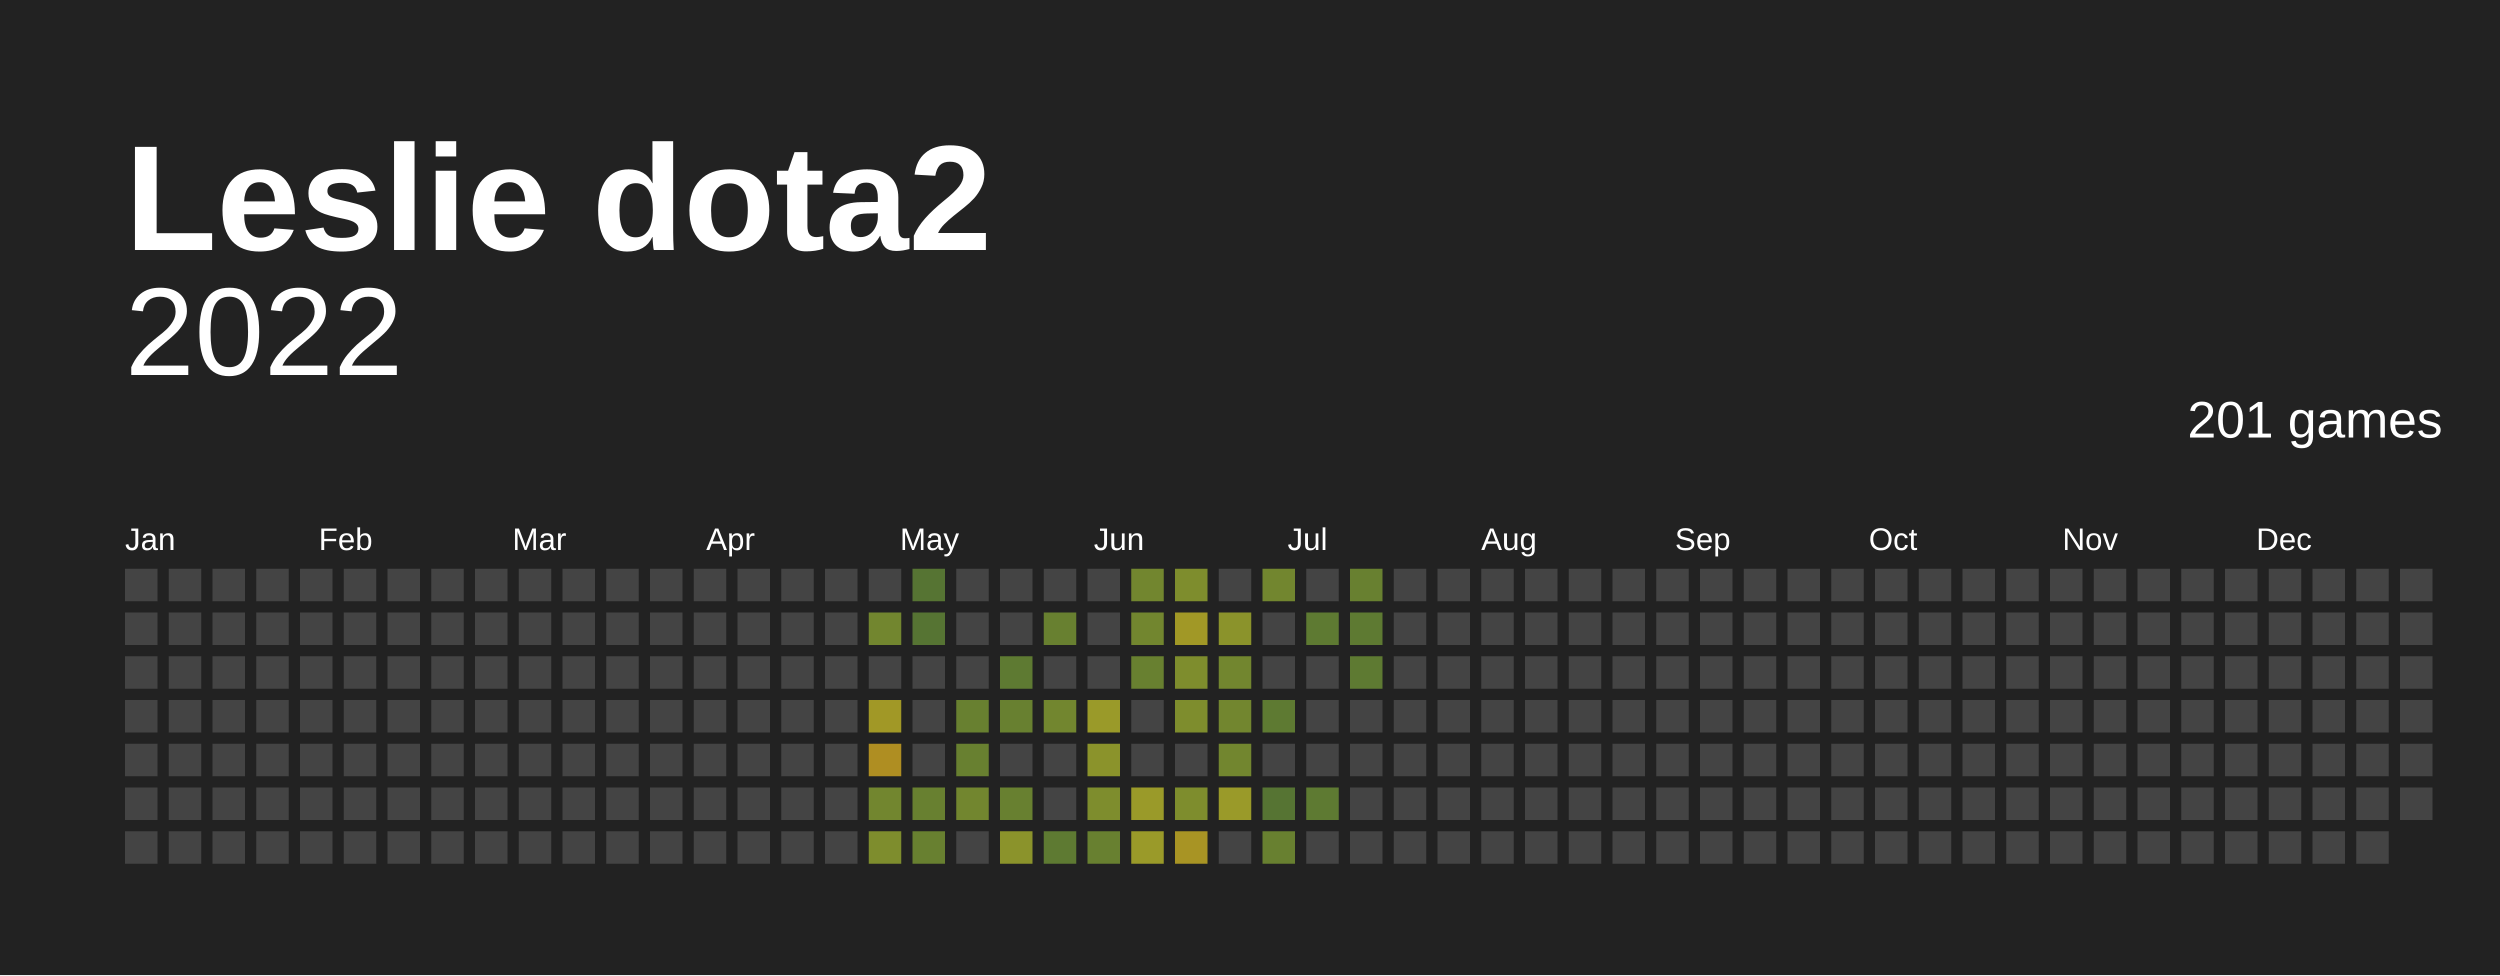
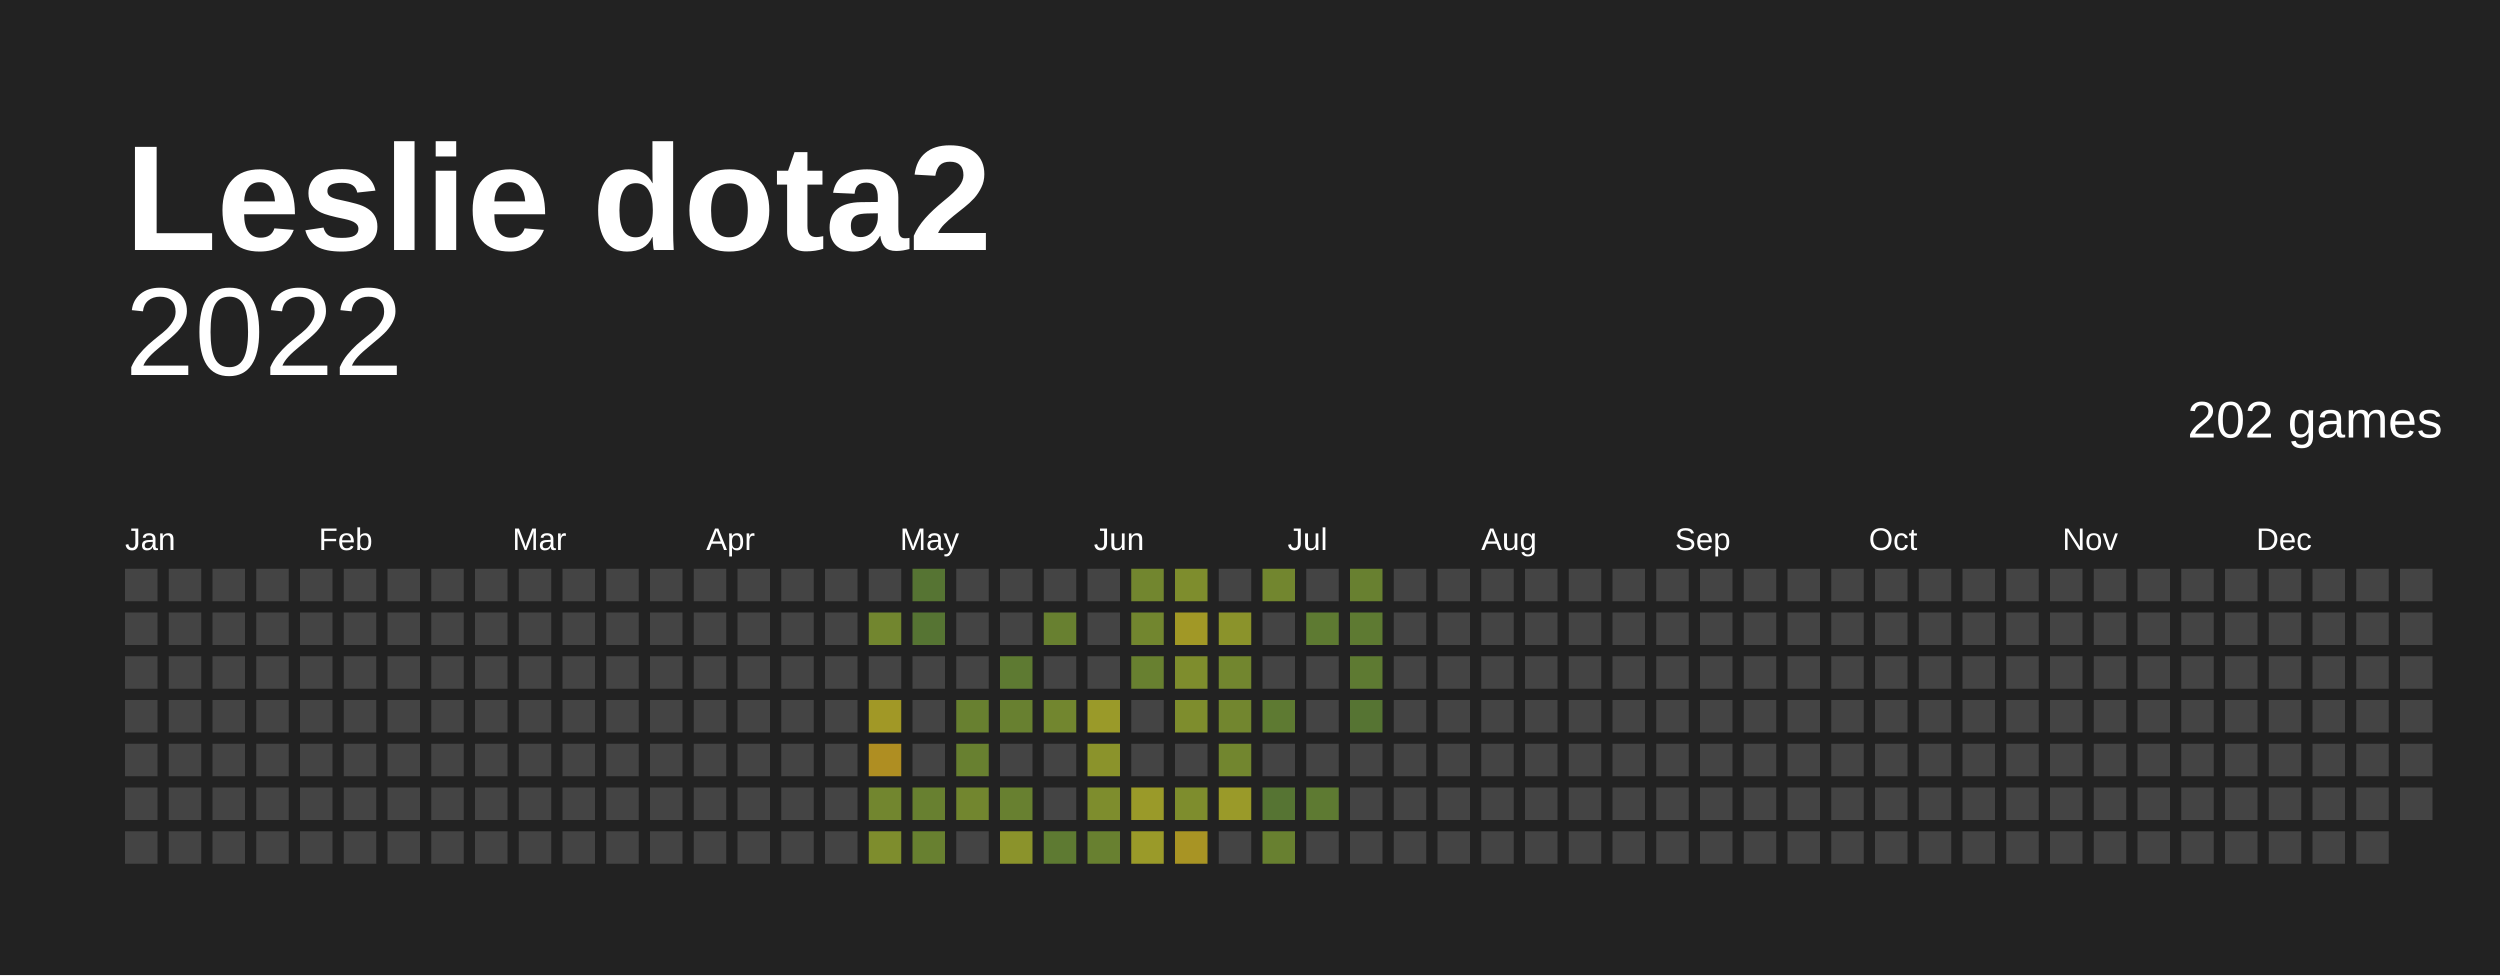
<svg xmlns="http://www.w3.org/2000/svg" baseProfile="full" height="78mm" version="1.1" viewBox="0,0,200,78" width="200mm">
  <defs />
  <rect fill="#222222" height="78" width="200" x="0" y="0" />
  <text fill="#FFFFFF" style="font-size:12px; font-family:Arial; font-weight:bold;" x="10" y="20">Leslie dota2</text>
  <text alignment-baseline="hanging" fill="#FFFFFF" style="font-size:10.0px; font-family:Arial;" x="10" y="30">2022</text>
-   <text alignment-baseline="hanging" fill="#FFFFFF" style="font-size:4.125px; font-family:Arial;" x="175" y="35">201 games</text>
+   <text alignment-baseline="hanging" fill="#FFFFFF" style="font-size:4.125px; font-family:Arial;" x="175" y="35">202 games</text>
  <text fill="#FFFFFF" style="font-size:2.5px; font-family:Arial" x="10.0" y="44">Jan</text>
  <text fill="#FFFFFF" style="font-size:2.5px; font-family:Arial" x="25.5" y="44">Feb</text>
  <text fill="#FFFFFF" style="font-size:2.5px; font-family:Arial" x="41.0" y="44">Mar</text>
  <text fill="#FFFFFF" style="font-size:2.5px; font-family:Arial" x="56.5" y="44">Apr</text>
  <text fill="#FFFFFF" style="font-size:2.5px; font-family:Arial" x="72.0" y="44">May</text>
  <text fill="#FFFFFF" style="font-size:2.5px; font-family:Arial" x="87.5" y="44">Jun</text>
  <text fill="#FFFFFF" style="font-size:2.5px; font-family:Arial" x="103.0" y="44">Jul</text>
  <text fill="#FFFFFF" style="font-size:2.5px; font-family:Arial" x="118.5" y="44">Aug</text>
  <text fill="#FFFFFF" style="font-size:2.5px; font-family:Arial" x="134.0" y="44">Sep</text>
  <text fill="#FFFFFF" style="font-size:2.5px; font-family:Arial" x="149.5" y="44">Oct</text>
  <text fill="#FFFFFF" style="font-size:2.5px; font-family:Arial" x="165.0" y="44">Nov</text>
  <text fill="#FFFFFF" style="font-size:2.5px; font-family:Arial" x="180.5" y="44">Dec</text>
  <rect fill="#444444" height="2.6" width="2.6" x="10.0" y="45.5" />
  <rect fill="#444444" height="2.6" width="2.6" x="10.0" y="49.0" />
  <rect fill="#444444" height="2.6" width="2.6" x="10.0" y="52.5" />
  <rect fill="#444444" height="2.6" width="2.6" x="10.0" y="56.0" />
  <rect fill="#444444" height="2.6" width="2.6" x="10.0" y="59.5" />
  <rect fill="#444444" height="2.6" width="2.6" x="10.0" y="63.0" />
  <rect fill="#444444" height="2.6" width="2.6" x="10.0" y="66.5" />
  <rect fill="#444444" height="2.6" width="2.6" x="13.5" y="45.5" />
  <rect fill="#444444" height="2.6" width="2.6" x="13.5" y="49.0" />
  <rect fill="#444444" height="2.6" width="2.6" x="13.5" y="52.5" />
  <rect fill="#444444" height="2.6" width="2.6" x="13.5" y="56.0" />
  <rect fill="#444444" height="2.6" width="2.6" x="13.5" y="59.5" />
  <rect fill="#444444" height="2.6" width="2.6" x="13.5" y="63.0" />
  <rect fill="#444444" height="2.6" width="2.6" x="13.5" y="66.5" />
  <rect fill="#444444" height="2.6" width="2.6" x="17.0" y="45.5" />
  <rect fill="#444444" height="2.6" width="2.6" x="17.0" y="49.0" />
  <rect fill="#444444" height="2.6" width="2.6" x="17.0" y="52.5" />
  <rect fill="#444444" height="2.6" width="2.6" x="17.0" y="56.0" />
  <rect fill="#444444" height="2.6" width="2.6" x="17.0" y="59.5" />
  <rect fill="#444444" height="2.6" width="2.6" x="17.0" y="63.0" />
  <rect fill="#444444" height="2.6" width="2.6" x="17.0" y="66.5" />
  <rect fill="#444444" height="2.6" width="2.6" x="20.5" y="45.5" />
  <rect fill="#444444" height="2.6" width="2.6" x="20.5" y="49.0" />
  <rect fill="#444444" height="2.6" width="2.6" x="20.5" y="52.5" />
  <rect fill="#444444" height="2.6" width="2.6" x="20.5" y="56.0" />
  <rect fill="#444444" height="2.6" width="2.6" x="20.5" y="59.5" />
  <rect fill="#444444" height="2.6" width="2.6" x="20.5" y="63.0" />
  <rect fill="#444444" height="2.6" width="2.6" x="20.5" y="66.5" />
  <rect fill="#444444" height="2.6" width="2.6" x="24.0" y="45.5" />
  <rect fill="#444444" height="2.6" width="2.6" x="24.0" y="49.0" />
  <rect fill="#444444" height="2.6" width="2.6" x="24.0" y="52.5" />
  <rect fill="#444444" height="2.6" width="2.6" x="24.0" y="56.0" />
  <rect fill="#444444" height="2.6" width="2.6" x="24.0" y="59.5" />
  <rect fill="#444444" height="2.6" width="2.6" x="24.0" y="63.0" />
  <rect fill="#444444" height="2.6" width="2.6" x="24.0" y="66.5" />
  <rect fill="#444444" height="2.6" width="2.6" x="27.5" y="45.5" />
  <rect fill="#444444" height="2.6" width="2.6" x="27.5" y="49.0" />
  <rect fill="#444444" height="2.6" width="2.6" x="27.5" y="52.5" />
  <rect fill="#444444" height="2.6" width="2.6" x="27.5" y="56.0" />
  <rect fill="#444444" height="2.6" width="2.6" x="27.5" y="59.5" />
  <rect fill="#444444" height="2.6" width="2.6" x="27.5" y="63.0" />
  <rect fill="#444444" height="2.6" width="2.6" x="27.5" y="66.5" />
  <rect fill="#444444" height="2.6" width="2.6" x="31.0" y="45.5" />
  <rect fill="#444444" height="2.6" width="2.6" x="31.0" y="49.0" />
  <rect fill="#444444" height="2.6" width="2.6" x="31.0" y="52.5" />
  <rect fill="#444444" height="2.6" width="2.6" x="31.0" y="56.0" />
  <rect fill="#444444" height="2.6" width="2.6" x="31.0" y="59.5" />
  <rect fill="#444444" height="2.6" width="2.6" x="31.0" y="63.0" />
  <rect fill="#444444" height="2.6" width="2.6" x="31.0" y="66.5" />
  <rect fill="#444444" height="2.6" width="2.6" x="34.5" y="45.5" />
  <rect fill="#444444" height="2.6" width="2.6" x="34.5" y="49.0" />
  <rect fill="#444444" height="2.6" width="2.6" x="34.5" y="52.5" />
  <rect fill="#444444" height="2.6" width="2.6" x="34.5" y="56.0" />
  <rect fill="#444444" height="2.6" width="2.6" x="34.5" y="59.5" />
  <rect fill="#444444" height="2.6" width="2.6" x="34.5" y="63.0" />
  <rect fill="#444444" height="2.6" width="2.6" x="34.5" y="66.5" />
  <rect fill="#444444" height="2.6" width="2.6" x="38.0" y="45.5" />
  <rect fill="#444444" height="2.6" width="2.6" x="38.0" y="49.0" />
  <rect fill="#444444" height="2.6" width="2.6" x="38.0" y="52.5" />
  <rect fill="#444444" height="2.6" width="2.6" x="38.0" y="56.0" />
  <rect fill="#444444" height="2.6" width="2.6" x="38.0" y="59.5" />
  <rect fill="#444444" height="2.6" width="2.6" x="38.0" y="63.0" />
  <rect fill="#444444" height="2.6" width="2.6" x="38.0" y="66.5" />
  <rect fill="#444444" height="2.6" width="2.6" x="41.5" y="45.5" />
  <rect fill="#444444" height="2.6" width="2.6" x="41.5" y="49.0" />
  <rect fill="#444444" height="2.6" width="2.6" x="41.5" y="52.5" />
  <rect fill="#444444" height="2.6" width="2.6" x="41.5" y="56.0" />
  <rect fill="#444444" height="2.6" width="2.6" x="41.5" y="59.5" />
  <rect fill="#444444" height="2.6" width="2.6" x="41.5" y="63.0" />
  <rect fill="#444444" height="2.6" width="2.6" x="41.5" y="66.5" />
  <rect fill="#444444" height="2.6" width="2.6" x="45.0" y="45.5" />
  <rect fill="#444444" height="2.6" width="2.6" x="45.0" y="49.0" />
  <rect fill="#444444" height="2.6" width="2.6" x="45.0" y="52.5" />
  <rect fill="#444444" height="2.6" width="2.6" x="45.0" y="56.0" />
  <rect fill="#444444" height="2.6" width="2.6" x="45.0" y="59.5" />
  <rect fill="#444444" height="2.6" width="2.6" x="45.0" y="63.0" />
  <rect fill="#444444" height="2.6" width="2.6" x="45.0" y="66.5" />
  <rect fill="#444444" height="2.6" width="2.6" x="48.5" y="45.5" />
  <rect fill="#444444" height="2.6" width="2.6" x="48.5" y="49.0" />
  <rect fill="#444444" height="2.6" width="2.6" x="48.5" y="52.5" />
  <rect fill="#444444" height="2.6" width="2.6" x="48.5" y="56.0" />
  <rect fill="#444444" height="2.6" width="2.6" x="48.5" y="59.5" />
  <rect fill="#444444" height="2.6" width="2.6" x="48.5" y="63.0" />
  <rect fill="#444444" height="2.6" width="2.6" x="48.5" y="66.5" />
  <rect fill="#444444" height="2.6" width="2.6" x="52.0" y="45.5" />
  <rect fill="#444444" height="2.6" width="2.6" x="52.0" y="49.0" />
  <rect fill="#444444" height="2.6" width="2.6" x="52.0" y="52.5" />
  <rect fill="#444444" height="2.6" width="2.6" x="52.0" y="56.0" />
  <rect fill="#444444" height="2.6" width="2.6" x="52.0" y="59.5" />
  <rect fill="#444444" height="2.6" width="2.6" x="52.0" y="63.0" />
  <rect fill="#444444" height="2.6" width="2.6" x="52.0" y="66.5" />
  <rect fill="#444444" height="2.6" width="2.6" x="55.5" y="45.5" />
  <rect fill="#444444" height="2.6" width="2.6" x="55.5" y="49.0" />
  <rect fill="#444444" height="2.6" width="2.6" x="55.5" y="52.5" />
  <rect fill="#444444" height="2.6" width="2.6" x="55.5" y="56.0" />
  <rect fill="#444444" height="2.6" width="2.6" x="55.5" y="59.5" />
  <rect fill="#444444" height="2.6" width="2.6" x="55.5" y="63.0" />
  <rect fill="#444444" height="2.6" width="2.6" x="55.5" y="66.5" />
  <rect fill="#444444" height="2.6" width="2.6" x="59.0" y="45.5" />
  <rect fill="#444444" height="2.6" width="2.6" x="59.0" y="49.0" />
  <rect fill="#444444" height="2.6" width="2.6" x="59.0" y="52.5" />
  <rect fill="#444444" height="2.6" width="2.6" x="59.0" y="56.0" />
  <rect fill="#444444" height="2.6" width="2.6" x="59.0" y="59.5" />
  <rect fill="#444444" height="2.6" width="2.6" x="59.0" y="63.0" />
  <rect fill="#444444" height="2.6" width="2.6" x="59.0" y="66.5" />
  <rect fill="#444444" height="2.6" width="2.6" x="62.5" y="45.5" />
  <rect fill="#444444" height="2.6" width="2.6" x="62.5" y="49.0" />
  <rect fill="#444444" height="2.6" width="2.6" x="62.5" y="52.5" />
  <rect fill="#444444" height="2.6" width="2.6" x="62.5" y="56.0" />
  <rect fill="#444444" height="2.6" width="2.6" x="62.5" y="59.5" />
  <rect fill="#444444" height="2.6" width="2.6" x="62.5" y="63.0" />
  <rect fill="#444444" height="2.6" width="2.6" x="62.5" y="66.5" />
  <rect fill="#444444" height="2.6" width="2.6" x="66.0" y="45.5" />
  <rect fill="#444444" height="2.6" width="2.6" x="66.0" y="49.0" />
  <rect fill="#444444" height="2.6" width="2.6" x="66.0" y="52.5" />
  <rect fill="#444444" height="2.6" width="2.6" x="66.0" y="56.0" />
  <rect fill="#444444" height="2.6" width="2.6" x="66.0" y="59.5" />
  <rect fill="#444444" height="2.6" width="2.6" x="66.0" y="63.0" />
  <rect fill="#444444" height="2.6" width="2.6" x="66.0" y="66.5" />
  <rect fill="#444444" height="2.6" width="2.6" x="69.5" y="45.5" />
  <rect fill="#72862f" height="2.6" width="2.6" x="69.5" y="49.0" />
  <rect fill="#444444" height="2.6" width="2.6" x="69.5" y="52.5" />
  <rect fill="#a19826" height="2.6" width="2.6" x="69.5" y="56.0" />
  <rect fill="#af8e22" height="2.6" width="2.6" x="69.5" y="59.5" />
  <rect fill="#72862f" height="2.6" width="2.6" x="69.5" y="63.0" />
  <rect fill="#7e8d2d" height="2.6" width="2.6" x="69.5" y="66.5" />
  <rect fill="#567433" height="2.6" width="2.6" x="73.0" y="45.5" />
  <rect fill="#567433" height="2.6" width="2.6" x="73.0" y="49.0" />
  <rect fill="#444444" height="2.6" width="2.6" x="73.0" y="52.5" />
  <rect fill="#444444" height="2.6" width="2.6" x="73.0" y="56.0" />
  <rect fill="#444444" height="2.6" width="2.6" x="73.0" y="59.5" />
  <rect fill="#688030" height="2.6" width="2.6" x="73.0" y="63.0" />
  <rect fill="#688030" height="2.6" width="2.6" x="73.0" y="66.5" />
  <rect fill="#444444" height="2.6" width="2.6" x="76.5" y="45.5" />
  <rect fill="#444444" height="2.6" width="2.6" x="76.5" y="49.0" />
  <rect fill="#444444" height="2.6" width="2.6" x="76.5" y="52.5" />
  <rect fill="#688030" height="2.6" width="2.6" x="76.5" y="56.0" />
  <rect fill="#688030" height="2.6" width="2.6" x="76.5" y="59.5" />
  <rect fill="#72862f" height="2.6" width="2.6" x="76.5" y="63.0" />
  <rect fill="#444444" height="2.6" width="2.6" x="76.5" y="66.5" />
  <rect fill="#444444" height="2.6" width="2.6" x="80.0" y="45.5" />
  <rect fill="#444444" height="2.6" width="2.6" x="80.0" y="49.0" />
  <rect fill="#5e7a32" height="2.6" width="2.6" x="80.0" y="52.5" />
  <rect fill="#688030" height="2.6" width="2.6" x="80.0" y="56.0" />
  <rect fill="#444444" height="2.6" width="2.6" x="80.0" y="59.5" />
  <rect fill="#688030" height="2.6" width="2.6" x="80.0" y="63.0" />
  <rect fill="#8b932b" height="2.6" width="2.6" x="80.0" y="66.5" />
  <rect fill="#444444" height="2.6" width="2.6" x="83.5" y="45.5" />
  <rect fill="#688030" height="2.6" width="2.6" x="83.5" y="49.0" />
  <rect fill="#444444" height="2.6" width="2.6" x="83.5" y="52.5" />
  <rect fill="#72862f" height="2.6" width="2.6" x="83.5" y="56.0" />
  <rect fill="#444444" height="2.6" width="2.6" x="83.5" y="59.5" />
  <rect fill="#444444" height="2.6" width="2.6" x="83.5" y="63.0" />
  <rect fill="#5e7a32" height="2.6" width="2.6" x="83.5" y="66.5" />
  <rect fill="#444444" height="2.6" width="2.6" x="87.0" y="45.5" />
  <rect fill="#444444" height="2.6" width="2.6" x="87.0" y="49.0" />
  <rect fill="#444444" height="2.6" width="2.6" x="87.0" y="52.5" />
  <rect fill="#9a9a29" height="2.6" width="2.6" x="87.0" y="56.0" />
  <rect fill="#8b932b" height="2.6" width="2.6" x="87.0" y="59.5" />
  <rect fill="#7e8d2d" height="2.6" width="2.6" x="87.0" y="63.0" />
  <rect fill="#688030" height="2.6" width="2.6" x="87.0" y="66.5" />
  <rect fill="#72862f" height="2.6" width="2.6" x="90.5" y="45.5" />
  <rect fill="#72862f" height="2.6" width="2.6" x="90.5" y="49.0" />
  <rect fill="#688030" height="2.6" width="2.6" x="90.5" y="52.5" />
  <rect fill="#444444" height="2.6" width="2.6" x="90.5" y="56.0" />
  <rect fill="#444444" height="2.6" width="2.6" x="90.5" y="59.5" />
  <rect fill="#9a9a29" height="2.6" width="2.6" x="90.5" y="63.0" />
  <rect fill="#9a9a29" height="2.6" width="2.6" x="90.5" y="66.5" />
  <rect fill="#7e8d2d" height="2.6" width="2.6" x="94.0" y="45.5" />
  <rect fill="#a19826" height="2.6" width="2.6" x="94.0" y="49.0" />
  <rect fill="#7e8d2d" height="2.6" width="2.6" x="94.0" y="52.5" />
  <rect fill="#7e8d2d" height="2.6" width="2.6" x="94.0" y="56.0" />
  <rect fill="#444444" height="2.6" width="2.6" x="94.0" y="59.5" />
  <rect fill="#7e8d2d" height="2.6" width="2.6" x="94.0" y="63.0" />
  <rect fill="#a89424" height="2.6" width="2.6" x="94.0" y="66.5" />
  <rect fill="#444444" height="2.6" width="2.6" x="97.5" y="45.5" />
  <rect fill="#8b932b" height="2.6" width="2.6" x="97.5" y="49.0" />
  <rect fill="#72862f" height="2.6" width="2.6" x="97.5" y="52.5" />
  <rect fill="#72862f" height="2.6" width="2.6" x="97.5" y="56.0" />
  <rect fill="#72862f" height="2.6" width="2.6" x="97.5" y="59.5" />
  <rect fill="#9a9a29" height="2.6" width="2.6" x="97.5" y="63.0" />
  <rect fill="#444444" height="2.6" width="2.6" x="97.5" y="66.5" />
  <rect fill="#72862f" height="2.6" width="2.6" x="101.0" y="45.5" />
  <rect fill="#444444" height="2.6" width="2.6" x="101.0" y="49.0" />
  <rect fill="#444444" height="2.6" width="2.6" x="101.0" y="52.5" />
  <rect fill="#5e7a32" height="2.6" width="2.6" x="101.0" y="56.0" />
  <rect fill="#444444" height="2.6" width="2.6" x="101.0" y="59.5" />
  <rect fill="#567433" height="2.6" width="2.6" x="101.0" y="63.0" />
  <rect fill="#688030" height="2.6" width="2.6" x="101.0" y="66.5" />
  <rect fill="#444444" height="2.6" width="2.6" x="104.5" y="45.5" />
  <rect fill="#5e7a32" height="2.6" width="2.6" x="104.5" y="49.0" />
  <rect fill="#444444" height="2.6" width="2.6" x="104.5" y="52.5" />
  <rect fill="#444444" height="2.6" width="2.6" x="104.5" y="56.0" />
  <rect fill="#444444" height="2.6" width="2.6" x="104.5" y="59.5" />
  <rect fill="#5e7a32" height="2.6" width="2.6" x="104.5" y="63.0" />
  <rect fill="#444444" height="2.6" width="2.6" x="104.5" y="66.5" />
  <rect fill="#688030" height="2.6" width="2.6" x="108.0" y="45.5" />
  <rect fill="#5e7a32" height="2.6" width="2.6" x="108.0" y="49.0" />
  <rect fill="#5e7a32" height="2.6" width="2.6" x="108.0" y="52.5" />
-   <rect fill="#444444" height="2.6" width="2.6" x="108.0" y="56.0" />
+   <rect fill="#567433" height="2.6" width="2.6" x="108.0" y="56.0" />
  <rect fill="#444444" height="2.6" width="2.6" x="108.0" y="59.5" />
  <rect fill="#444444" height="2.6" width="2.6" x="108.0" y="63.0" />
  <rect fill="#444444" height="2.6" width="2.6" x="108.0" y="66.5" />
  <rect fill="#444444" height="2.6" width="2.6" x="111.5" y="45.5" />
  <rect fill="#444444" height="2.6" width="2.6" x="111.5" y="49.0" />
  <rect fill="#444444" height="2.6" width="2.6" x="111.5" y="52.5" />
  <rect fill="#444444" height="2.6" width="2.6" x="111.5" y="56.0" />
  <rect fill="#444444" height="2.6" width="2.6" x="111.5" y="59.5" />
  <rect fill="#444444" height="2.6" width="2.6" x="111.5" y="63.0" />
  <rect fill="#444444" height="2.6" width="2.6" x="111.5" y="66.5" />
  <rect fill="#444444" height="2.6" width="2.6" x="115.0" y="45.5" />
  <rect fill="#444444" height="2.6" width="2.6" x="115.0" y="49.0" />
  <rect fill="#444444" height="2.6" width="2.6" x="115.0" y="52.5" />
  <rect fill="#444444" height="2.6" width="2.6" x="115.0" y="56.0" />
  <rect fill="#444444" height="2.6" width="2.6" x="115.0" y="59.5" />
  <rect fill="#444444" height="2.6" width="2.6" x="115.0" y="63.0" />
  <rect fill="#444444" height="2.6" width="2.6" x="115.0" y="66.5" />
  <rect fill="#444444" height="2.6" width="2.6" x="118.5" y="45.5" />
  <rect fill="#444444" height="2.6" width="2.6" x="118.5" y="49.0" />
  <rect fill="#444444" height="2.6" width="2.6" x="118.5" y="52.5" />
  <rect fill="#444444" height="2.6" width="2.6" x="118.5" y="56.0" />
  <rect fill="#444444" height="2.6" width="2.6" x="118.5" y="59.5" />
  <rect fill="#444444" height="2.6" width="2.6" x="118.5" y="63.0" />
  <rect fill="#444444" height="2.6" width="2.6" x="118.5" y="66.5" />
  <rect fill="#444444" height="2.6" width="2.6" x="122.0" y="45.5" />
  <rect fill="#444444" height="2.6" width="2.6" x="122.0" y="49.0" />
  <rect fill="#444444" height="2.6" width="2.6" x="122.0" y="52.5" />
  <rect fill="#444444" height="2.6" width="2.6" x="122.0" y="56.0" />
  <rect fill="#444444" height="2.6" width="2.6" x="122.0" y="59.5" />
  <rect fill="#444444" height="2.6" width="2.6" x="122.0" y="63.0" />
  <rect fill="#444444" height="2.6" width="2.6" x="122.0" y="66.5" />
  <rect fill="#444444" height="2.6" width="2.6" x="125.5" y="45.5" />
  <rect fill="#444444" height="2.6" width="2.6" x="125.5" y="49.0" />
  <rect fill="#444444" height="2.6" width="2.6" x="125.5" y="52.5" />
  <rect fill="#444444" height="2.6" width="2.6" x="125.5" y="56.0" />
  <rect fill="#444444" height="2.6" width="2.6" x="125.5" y="59.5" />
  <rect fill="#444444" height="2.6" width="2.6" x="125.5" y="63.0" />
  <rect fill="#444444" height="2.6" width="2.6" x="125.5" y="66.5" />
  <rect fill="#444444" height="2.6" width="2.6" x="129.0" y="45.5" />
  <rect fill="#444444" height="2.6" width="2.6" x="129.0" y="49.0" />
  <rect fill="#444444" height="2.6" width="2.6" x="129.0" y="52.5" />
  <rect fill="#444444" height="2.6" width="2.6" x="129.0" y="56.0" />
  <rect fill="#444444" height="2.6" width="2.6" x="129.0" y="59.5" />
  <rect fill="#444444" height="2.6" width="2.6" x="129.0" y="63.0" />
  <rect fill="#444444" height="2.6" width="2.6" x="129.0" y="66.5" />
  <rect fill="#444444" height="2.6" width="2.6" x="132.5" y="45.5" />
  <rect fill="#444444" height="2.6" width="2.6" x="132.5" y="49.0" />
  <rect fill="#444444" height="2.6" width="2.6" x="132.5" y="52.5" />
  <rect fill="#444444" height="2.6" width="2.6" x="132.5" y="56.0" />
  <rect fill="#444444" height="2.6" width="2.6" x="132.5" y="59.5" />
  <rect fill="#444444" height="2.6" width="2.6" x="132.5" y="63.0" />
  <rect fill="#444444" height="2.6" width="2.6" x="132.5" y="66.5" />
  <rect fill="#444444" height="2.6" width="2.6" x="136.0" y="45.5" />
  <rect fill="#444444" height="2.6" width="2.6" x="136.0" y="49.0" />
  <rect fill="#444444" height="2.6" width="2.6" x="136.0" y="52.5" />
  <rect fill="#444444" height="2.6" width="2.6" x="136.0" y="56.0" />
  <rect fill="#444444" height="2.6" width="2.6" x="136.0" y="59.5" />
  <rect fill="#444444" height="2.6" width="2.6" x="136.0" y="63.0" />
  <rect fill="#444444" height="2.6" width="2.6" x="136.0" y="66.5" />
  <rect fill="#444444" height="2.6" width="2.6" x="139.5" y="45.5" />
  <rect fill="#444444" height="2.6" width="2.6" x="139.5" y="49.0" />
  <rect fill="#444444" height="2.6" width="2.6" x="139.5" y="52.5" />
  <rect fill="#444444" height="2.6" width="2.6" x="139.5" y="56.0" />
  <rect fill="#444444" height="2.6" width="2.6" x="139.5" y="59.5" />
  <rect fill="#444444" height="2.6" width="2.6" x="139.5" y="63.0" />
  <rect fill="#444444" height="2.6" width="2.6" x="139.5" y="66.5" />
  <rect fill="#444444" height="2.6" width="2.6" x="143.0" y="45.5" />
  <rect fill="#444444" height="2.6" width="2.6" x="143.0" y="49.0" />
  <rect fill="#444444" height="2.6" width="2.6" x="143.0" y="52.5" />
  <rect fill="#444444" height="2.6" width="2.6" x="143.0" y="56.0" />
  <rect fill="#444444" height="2.6" width="2.6" x="143.0" y="59.5" />
  <rect fill="#444444" height="2.6" width="2.6" x="143.0" y="63.0" />
  <rect fill="#444444" height="2.6" width="2.6" x="143.0" y="66.5" />
  <rect fill="#444444" height="2.6" width="2.6" x="146.5" y="45.5" />
  <rect fill="#444444" height="2.6" width="2.6" x="146.5" y="49.0" />
  <rect fill="#444444" height="2.6" width="2.6" x="146.5" y="52.5" />
  <rect fill="#444444" height="2.6" width="2.6" x="146.5" y="56.0" />
  <rect fill="#444444" height="2.6" width="2.6" x="146.5" y="59.5" />
  <rect fill="#444444" height="2.6" width="2.6" x="146.5" y="63.0" />
  <rect fill="#444444" height="2.6" width="2.6" x="146.5" y="66.5" />
  <rect fill="#444444" height="2.6" width="2.6" x="150.0" y="45.5" />
  <rect fill="#444444" height="2.6" width="2.6" x="150.0" y="49.0" />
  <rect fill="#444444" height="2.6" width="2.6" x="150.0" y="52.5" />
  <rect fill="#444444" height="2.6" width="2.6" x="150.0" y="56.0" />
  <rect fill="#444444" height="2.6" width="2.6" x="150.0" y="59.5" />
  <rect fill="#444444" height="2.6" width="2.6" x="150.0" y="63.0" />
  <rect fill="#444444" height="2.6" width="2.6" x="150.0" y="66.5" />
  <rect fill="#444444" height="2.6" width="2.6" x="153.5" y="45.5" />
  <rect fill="#444444" height="2.6" width="2.6" x="153.5" y="49.0" />
  <rect fill="#444444" height="2.6" width="2.6" x="153.5" y="52.5" />
  <rect fill="#444444" height="2.6" width="2.6" x="153.5" y="56.0" />
  <rect fill="#444444" height="2.6" width="2.6" x="153.5" y="59.5" />
  <rect fill="#444444" height="2.6" width="2.6" x="153.5" y="63.0" />
  <rect fill="#444444" height="2.6" width="2.6" x="153.5" y="66.5" />
  <rect fill="#444444" height="2.6" width="2.6" x="157.0" y="45.5" />
  <rect fill="#444444" height="2.6" width="2.6" x="157.0" y="49.0" />
  <rect fill="#444444" height="2.6" width="2.6" x="157.0" y="52.5" />
  <rect fill="#444444" height="2.6" width="2.6" x="157.0" y="56.0" />
  <rect fill="#444444" height="2.6" width="2.6" x="157.0" y="59.5" />
  <rect fill="#444444" height="2.6" width="2.6" x="157.0" y="63.0" />
  <rect fill="#444444" height="2.6" width="2.6" x="157.0" y="66.5" />
  <rect fill="#444444" height="2.6" width="2.6" x="160.5" y="45.5" />
  <rect fill="#444444" height="2.6" width="2.6" x="160.5" y="49.0" />
  <rect fill="#444444" height="2.6" width="2.6" x="160.5" y="52.5" />
  <rect fill="#444444" height="2.6" width="2.6" x="160.5" y="56.0" />
  <rect fill="#444444" height="2.6" width="2.6" x="160.5" y="59.5" />
  <rect fill="#444444" height="2.6" width="2.6" x="160.5" y="63.0" />
  <rect fill="#444444" height="2.6" width="2.6" x="160.5" y="66.5" />
  <rect fill="#444444" height="2.6" width="2.6" x="164.0" y="45.5" />
  <rect fill="#444444" height="2.6" width="2.6" x="164.0" y="49.0" />
  <rect fill="#444444" height="2.6" width="2.6" x="164.0" y="52.5" />
  <rect fill="#444444" height="2.6" width="2.6" x="164.0" y="56.0" />
  <rect fill="#444444" height="2.6" width="2.6" x="164.0" y="59.5" />
  <rect fill="#444444" height="2.6" width="2.6" x="164.0" y="63.0" />
  <rect fill="#444444" height="2.6" width="2.6" x="164.0" y="66.5" />
  <rect fill="#444444" height="2.6" width="2.6" x="167.5" y="45.5" />
  <rect fill="#444444" height="2.6" width="2.6" x="167.5" y="49.0" />
  <rect fill="#444444" height="2.6" width="2.6" x="167.5" y="52.5" />
  <rect fill="#444444" height="2.6" width="2.6" x="167.5" y="56.0" />
  <rect fill="#444444" height="2.6" width="2.6" x="167.5" y="59.5" />
  <rect fill="#444444" height="2.6" width="2.6" x="167.5" y="63.0" />
  <rect fill="#444444" height="2.6" width="2.6" x="167.5" y="66.5" />
  <rect fill="#444444" height="2.6" width="2.6" x="171.0" y="45.5" />
  <rect fill="#444444" height="2.6" width="2.6" x="171.0" y="49.0" />
  <rect fill="#444444" height="2.6" width="2.6" x="171.0" y="52.5" />
  <rect fill="#444444" height="2.6" width="2.6" x="171.0" y="56.0" />
  <rect fill="#444444" height="2.6" width="2.6" x="171.0" y="59.5" />
  <rect fill="#444444" height="2.6" width="2.6" x="171.0" y="63.0" />
  <rect fill="#444444" height="2.6" width="2.6" x="171.0" y="66.5" />
  <rect fill="#444444" height="2.6" width="2.6" x="174.5" y="45.5" />
  <rect fill="#444444" height="2.6" width="2.6" x="174.5" y="49.0" />
  <rect fill="#444444" height="2.6" width="2.6" x="174.5" y="52.5" />
  <rect fill="#444444" height="2.6" width="2.6" x="174.5" y="56.0" />
  <rect fill="#444444" height="2.6" width="2.6" x="174.5" y="59.5" />
  <rect fill="#444444" height="2.6" width="2.6" x="174.5" y="63.0" />
  <rect fill="#444444" height="2.6" width="2.6" x="174.5" y="66.5" />
  <rect fill="#444444" height="2.6" width="2.6" x="178.0" y="45.5" />
  <rect fill="#444444" height="2.6" width="2.6" x="178.0" y="49.0" />
  <rect fill="#444444" height="2.6" width="2.6" x="178.0" y="52.5" />
  <rect fill="#444444" height="2.6" width="2.6" x="178.0" y="56.0" />
  <rect fill="#444444" height="2.6" width="2.6" x="178.0" y="59.5" />
  <rect fill="#444444" height="2.6" width="2.6" x="178.0" y="63.0" />
  <rect fill="#444444" height="2.6" width="2.6" x="178.0" y="66.5" />
  <rect fill="#444444" height="2.6" width="2.6" x="181.5" y="45.5" />
  <rect fill="#444444" height="2.6" width="2.6" x="181.5" y="49.0" />
  <rect fill="#444444" height="2.6" width="2.6" x="181.5" y="52.5" />
  <rect fill="#444444" height="2.6" width="2.6" x="181.5" y="56.0" />
  <rect fill="#444444" height="2.6" width="2.6" x="181.5" y="59.5" />
  <rect fill="#444444" height="2.6" width="2.6" x="181.5" y="63.0" />
  <rect fill="#444444" height="2.6" width="2.6" x="181.5" y="66.5" />
  <rect fill="#444444" height="2.6" width="2.6" x="185.0" y="45.5" />
  <rect fill="#444444" height="2.6" width="2.6" x="185.0" y="49.0" />
  <rect fill="#444444" height="2.6" width="2.6" x="185.0" y="52.5" />
  <rect fill="#444444" height="2.6" width="2.6" x="185.0" y="56.0" />
  <rect fill="#444444" height="2.6" width="2.6" x="185.0" y="59.5" />
  <rect fill="#444444" height="2.6" width="2.6" x="185.0" y="63.0" />
  <rect fill="#444444" height="2.6" width="2.6" x="185.0" y="66.5" />
  <rect fill="#444444" height="2.6" width="2.6" x="188.5" y="45.5" />
  <rect fill="#444444" height="2.6" width="2.6" x="188.5" y="49.0" />
  <rect fill="#444444" height="2.6" width="2.6" x="188.5" y="52.5" />
  <rect fill="#444444" height="2.6" width="2.6" x="188.5" y="56.0" />
  <rect fill="#444444" height="2.6" width="2.6" x="188.5" y="59.5" />
  <rect fill="#444444" height="2.6" width="2.6" x="188.5" y="63.0" />
  <rect fill="#444444" height="2.6" width="2.6" x="188.5" y="66.5" />
  <rect fill="#444444" height="2.6" width="2.6" x="192.0" y="45.5" />
  <rect fill="#444444" height="2.6" width="2.6" x="192.0" y="49.0" />
  <rect fill="#444444" height="2.6" width="2.6" x="192.0" y="52.5" />
  <rect fill="#444444" height="2.6" width="2.6" x="192.0" y="56.0" />
  <rect fill="#444444" height="2.6" width="2.6" x="192.0" y="59.5" />
  <rect fill="#444444" height="2.6" width="2.6" x="192.0" y="63.0" />
</svg>
